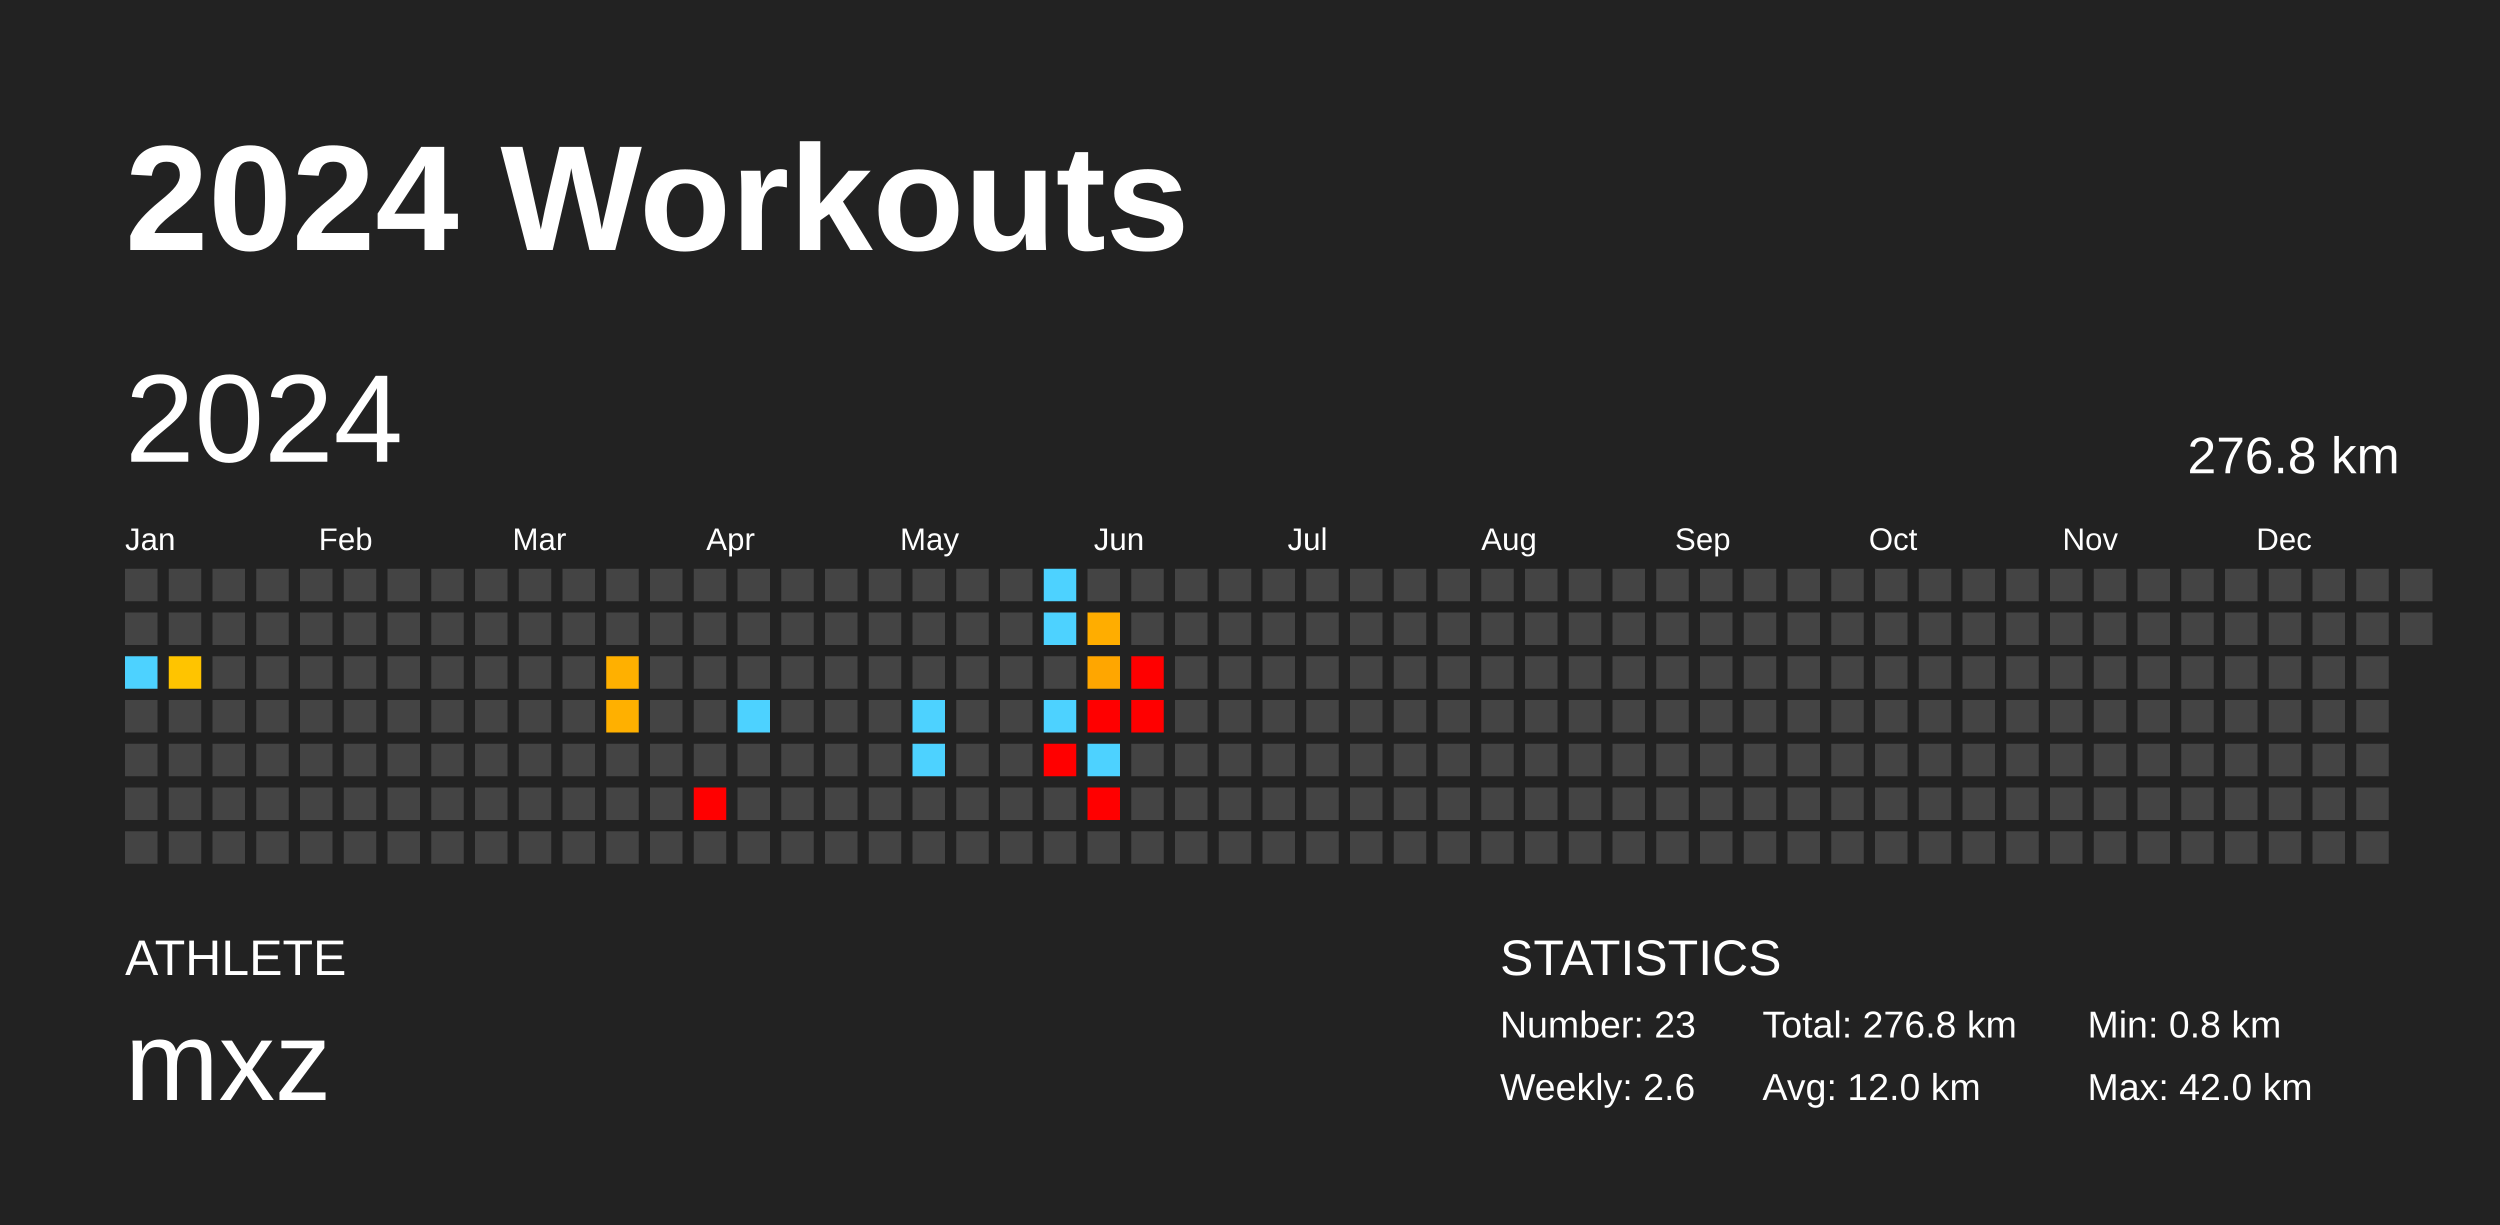
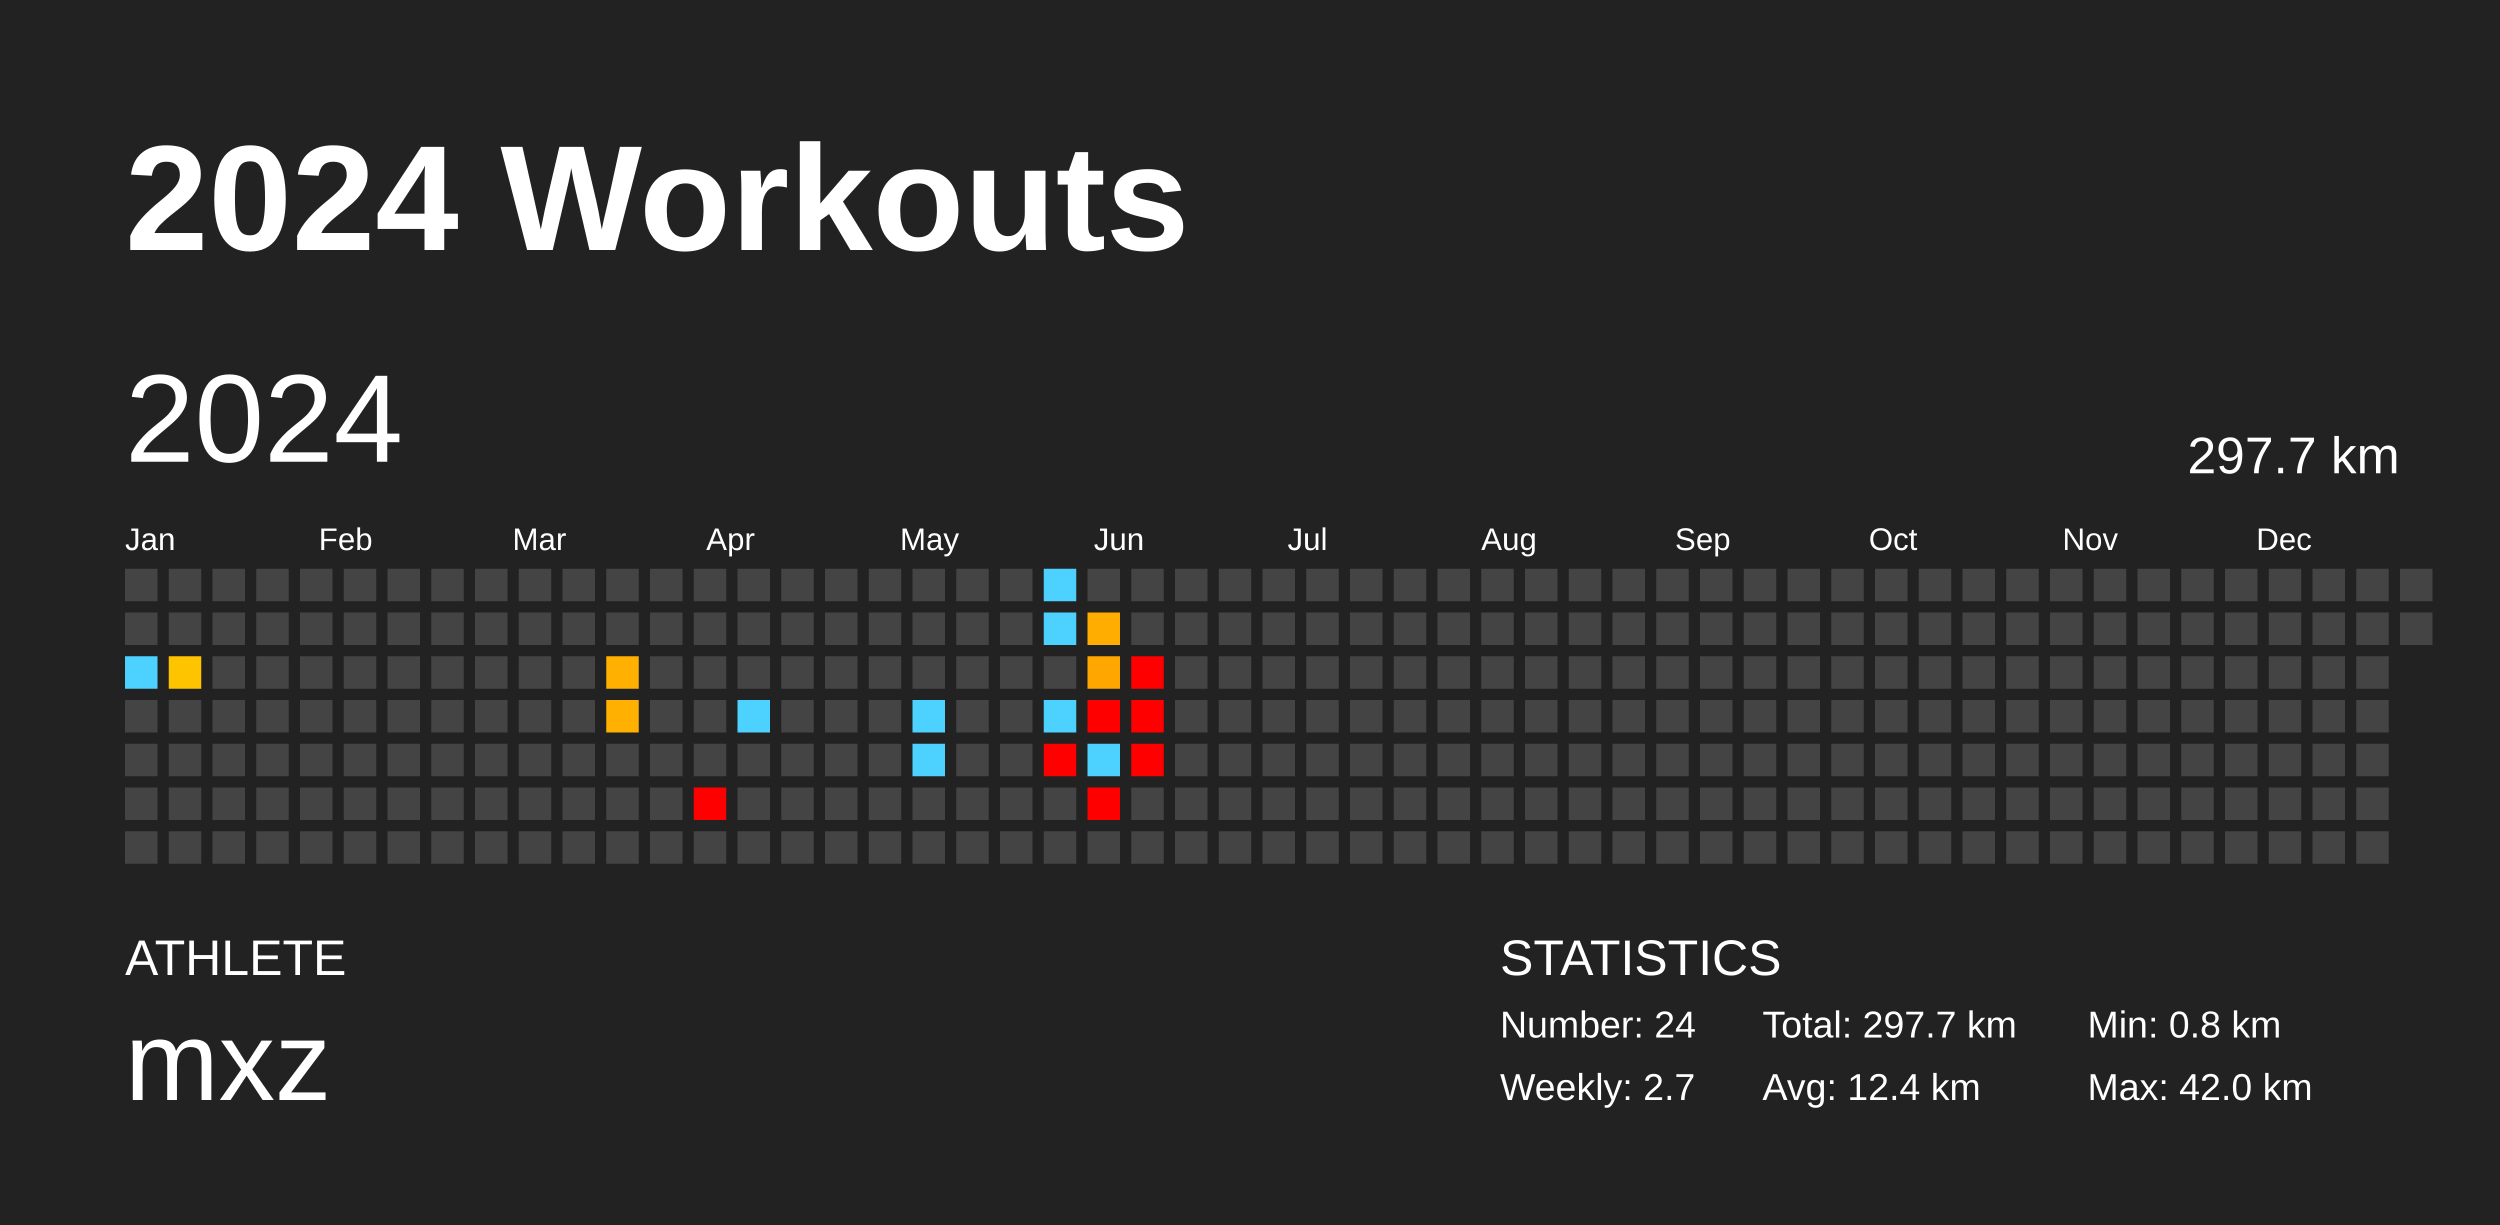
<svg xmlns="http://www.w3.org/2000/svg" baseProfile="full" height="98mm" version="1.1" viewBox="0,0,200,98" width="200mm">
  <defs />
  <rect fill="#222222" height="98" width="200" x="0" y="0" />
  <text fill="#FFFFFF" style="font-size:12px; font-family:Arial; font-weight:bold;" x="10" y="20">2024 Workouts</text>
  <text fill="#FFFFFF" style="font-size:4px; font-family:Arial" x="10" y="78">ATHLETE</text>
  <text fill="#FFFFFF" style="font-size:9px; font-family:Arial" x="10" y="88">mxz</text>
  <text fill="#FFFFFF" style="font-size:4px; font-family:Arial" x="120" y="78">STATISTICS</text>
-   <text fill="#FFFFFF" style="font-size:3px; font-family:Arial" x="120" y="83">Number: 23</text>
-   <text fill="#FFFFFF" style="font-size:3px; font-family:Arial" x="120" y="88">Weekly: 2.6</text>
-   <text fill="#FFFFFF" style="font-size:3px; font-family:Arial" x="141" y="83">Total: 276.8 km</text>
-   <text fill="#FFFFFF" style="font-size:3px; font-family:Arial" x="141" y="88">Avg: 12.0 km</text>
+   <text fill="#FFFFFF" style="font-size:3px; font-family:Arial" x="120" y="83">Number: 24</text>
+   <text fill="#FFFFFF" style="font-size:3px; font-family:Arial" x="120" y="88">Weekly: 2.7</text>
+   <text fill="#FFFFFF" style="font-size:3px; font-family:Arial" x="141" y="83">Total: 297.7 km</text>
+   <text fill="#FFFFFF" style="font-size:3px; font-family:Arial" x="141" y="88">Avg: 12.4 km</text>
  <text fill="#FFFFFF" style="font-size:3px; font-family:Arial" x="167" y="83">Min: 0.8 km</text>
  <text fill="#FFFFFF" style="font-size:3px; font-family:Arial" x="167" y="88">Max: 42.0 km</text>
  <text dominant-baseline="hanging" fill="#FFFFFF" style="font-size:10.0px; font-family:Arial;" x="10" y="30">2024</text>
-   <text dominant-baseline="hanging" fill="#FFFFFF" style="font-size:4.125px; font-family:Arial;" x="175" y="35">276.8 km</text>
+   <text dominant-baseline="hanging" fill="#FFFFFF" style="font-size:4.125px; font-family:Arial;" x="175" y="35">297.7 km</text>
  <text fill="#FFFFFF" style="font-size:2.5px; font-family:Arial" x="10.0" y="44">Jan</text>
  <text fill="#FFFFFF" style="font-size:2.5px; font-family:Arial" x="25.5" y="44">Feb</text>
  <text fill="#FFFFFF" style="font-size:2.5px; font-family:Arial" x="41.0" y="44">Mar</text>
  <text fill="#FFFFFF" style="font-size:2.5px; font-family:Arial" x="56.5" y="44">Apr</text>
  <text fill="#FFFFFF" style="font-size:2.5px; font-family:Arial" x="72.0" y="44">May</text>
  <text fill="#FFFFFF" style="font-size:2.5px; font-family:Arial" x="87.5" y="44">Jun</text>
  <text fill="#FFFFFF" style="font-size:2.5px; font-family:Arial" x="103.0" y="44">Jul</text>
  <text fill="#FFFFFF" style="font-size:2.5px; font-family:Arial" x="118.5" y="44">Aug</text>
  <text fill="#FFFFFF" style="font-size:2.5px; font-family:Arial" x="134.0" y="44">Sep</text>
  <text fill="#FFFFFF" style="font-size:2.5px; font-family:Arial" x="149.5" y="44">Oct</text>
  <text fill="#FFFFFF" style="font-size:2.5px; font-family:Arial" x="165.0" y="44">Nov</text>
  <text fill="#FFFFFF" style="font-size:2.5px; font-family:Arial" x="180.5" y="44">Dec</text>
  <rect fill="#444444" height="2.6" width="2.6" x="10.0" y="45.5" />
  <rect fill="#444444" height="2.6" width="2.6" x="10.0" y="49.0" />
  <rect fill="#4dd2ff" height="2.6" width="2.6" x="10.0" y="52.5" />
  <rect fill="#444444" height="2.6" width="2.6" x="10.0" y="56.0" />
  <rect fill="#444444" height="2.6" width="2.6" x="10.0" y="59.5" />
  <rect fill="#444444" height="2.6" width="2.6" x="10.0" y="63.0" />
  <rect fill="#444444" height="2.6" width="2.6" x="10.0" y="66.5" />
  <rect fill="#444444" height="2.6" width="2.6" x="13.5" y="45.5" />
  <rect fill="#444444" height="2.6" width="2.6" x="13.5" y="49.0" />
  <rect fill="#ffc400" height="2.6" width="2.6" x="13.5" y="52.5" />
  <rect fill="#444444" height="2.6" width="2.6" x="13.5" y="56.0" />
  <rect fill="#444444" height="2.6" width="2.6" x="13.5" y="59.5" />
  <rect fill="#444444" height="2.6" width="2.6" x="13.5" y="63.0" />
  <rect fill="#444444" height="2.6" width="2.6" x="13.5" y="66.5" />
  <rect fill="#444444" height="2.6" width="2.6" x="17.0" y="45.5" />
  <rect fill="#444444" height="2.6" width="2.6" x="17.0" y="49.0" />
  <rect fill="#444444" height="2.6" width="2.6" x="17.0" y="52.5" />
  <rect fill="#444444" height="2.6" width="2.6" x="17.0" y="56.0" />
  <rect fill="#444444" height="2.6" width="2.6" x="17.0" y="59.5" />
  <rect fill="#444444" height="2.6" width="2.6" x="17.0" y="63.0" />
  <rect fill="#444444" height="2.6" width="2.6" x="17.0" y="66.5" />
  <rect fill="#444444" height="2.6" width="2.6" x="20.5" y="45.5" />
  <rect fill="#444444" height="2.6" width="2.6" x="20.5" y="49.0" />
  <rect fill="#444444" height="2.6" width="2.6" x="20.5" y="52.5" />
  <rect fill="#444444" height="2.6" width="2.6" x="20.5" y="56.0" />
  <rect fill="#444444" height="2.6" width="2.6" x="20.5" y="59.5" />
  <rect fill="#444444" height="2.6" width="2.6" x="20.5" y="63.0" />
  <rect fill="#444444" height="2.6" width="2.6" x="20.5" y="66.5" />
  <rect fill="#444444" height="2.6" width="2.6" x="24.0" y="45.5" />
  <rect fill="#444444" height="2.6" width="2.6" x="24.0" y="49.0" />
  <rect fill="#444444" height="2.6" width="2.6" x="24.0" y="52.5" />
  <rect fill="#444444" height="2.6" width="2.6" x="24.0" y="56.0" />
  <rect fill="#444444" height="2.6" width="2.6" x="24.0" y="59.5" />
  <rect fill="#444444" height="2.6" width="2.6" x="24.0" y="63.0" />
  <rect fill="#444444" height="2.6" width="2.6" x="24.0" y="66.5" />
  <rect fill="#444444" height="2.6" width="2.6" x="27.5" y="45.5" />
  <rect fill="#444444" height="2.6" width="2.6" x="27.5" y="49.0" />
  <rect fill="#444444" height="2.6" width="2.6" x="27.5" y="52.5" />
  <rect fill="#444444" height="2.6" width="2.6" x="27.5" y="56.0" />
  <rect fill="#444444" height="2.6" width="2.6" x="27.5" y="59.5" />
  <rect fill="#444444" height="2.6" width="2.6" x="27.5" y="63.0" />
  <rect fill="#444444" height="2.6" width="2.6" x="27.5" y="66.5" />
  <rect fill="#444444" height="2.6" width="2.6" x="31.0" y="45.5" />
  <rect fill="#444444" height="2.6" width="2.6" x="31.0" y="49.0" />
  <rect fill="#444444" height="2.6" width="2.6" x="31.0" y="52.5" />
  <rect fill="#444444" height="2.6" width="2.6" x="31.0" y="56.0" />
  <rect fill="#444444" height="2.6" width="2.6" x="31.0" y="59.5" />
  <rect fill="#444444" height="2.6" width="2.6" x="31.0" y="63.0" />
  <rect fill="#444444" height="2.6" width="2.6" x="31.0" y="66.5" />
  <rect fill="#444444" height="2.6" width="2.6" x="34.5" y="45.5" />
  <rect fill="#444444" height="2.6" width="2.6" x="34.5" y="49.0" />
  <rect fill="#444444" height="2.6" width="2.6" x="34.5" y="52.5" />
  <rect fill="#444444" height="2.6" width="2.6" x="34.5" y="56.0" />
  <rect fill="#444444" height="2.6" width="2.6" x="34.5" y="59.5" />
  <rect fill="#444444" height="2.6" width="2.6" x="34.5" y="63.0" />
  <rect fill="#444444" height="2.6" width="2.6" x="34.5" y="66.5" />
  <rect fill="#444444" height="2.6" width="2.6" x="38.0" y="45.5" />
  <rect fill="#444444" height="2.6" width="2.6" x="38.0" y="49.0" />
  <rect fill="#444444" height="2.6" width="2.6" x="38.0" y="52.5" />
  <rect fill="#444444" height="2.6" width="2.6" x="38.0" y="56.0" />
  <rect fill="#444444" height="2.6" width="2.6" x="38.0" y="59.5" />
  <rect fill="#444444" height="2.6" width="2.6" x="38.0" y="63.0" />
  <rect fill="#444444" height="2.6" width="2.6" x="38.0" y="66.5" />
  <rect fill="#444444" height="2.6" width="2.6" x="41.5" y="45.5" />
  <rect fill="#444444" height="2.6" width="2.6" x="41.5" y="49.0" />
  <rect fill="#444444" height="2.6" width="2.6" x="41.5" y="52.5" />
  <rect fill="#444444" height="2.6" width="2.6" x="41.5" y="56.0" />
  <rect fill="#444444" height="2.6" width="2.6" x="41.5" y="59.5" />
  <rect fill="#444444" height="2.6" width="2.6" x="41.5" y="63.0" />
  <rect fill="#444444" height="2.6" width="2.6" x="41.5" y="66.5" />
  <rect fill="#444444" height="2.6" width="2.6" x="45.0" y="45.5" />
  <rect fill="#444444" height="2.6" width="2.6" x="45.0" y="49.0" />
  <rect fill="#444444" height="2.6" width="2.6" x="45.0" y="52.5" />
  <rect fill="#444444" height="2.6" width="2.6" x="45.0" y="56.0" />
  <rect fill="#444444" height="2.6" width="2.6" x="45.0" y="59.5" />
  <rect fill="#444444" height="2.6" width="2.6" x="45.0" y="63.0" />
  <rect fill="#444444" height="2.6" width="2.6" x="45.0" y="66.5" />
  <rect fill="#444444" height="2.6" width="2.6" x="48.5" y="45.5" />
  <rect fill="#444444" height="2.6" width="2.6" x="48.5" y="49.0" />
  <rect fill="#ffb000" height="2.6" width="2.6" x="48.5" y="52.5" />
  <rect fill="#ffb000" height="2.6" width="2.6" x="48.5" y="56.0" />
  <rect fill="#444444" height="2.6" width="2.6" x="48.5" y="59.5" />
  <rect fill="#444444" height="2.6" width="2.6" x="48.5" y="63.0" />
  <rect fill="#444444" height="2.6" width="2.6" x="48.5" y="66.5" />
  <rect fill="#444444" height="2.6" width="2.6" x="52.0" y="45.5" />
  <rect fill="#444444" height="2.6" width="2.6" x="52.0" y="49.0" />
  <rect fill="#444444" height="2.6" width="2.6" x="52.0" y="52.5" />
  <rect fill="#444444" height="2.6" width="2.6" x="52.0" y="56.0" />
  <rect fill="#444444" height="2.6" width="2.6" x="52.0" y="59.5" />
  <rect fill="#444444" height="2.6" width="2.6" x="52.0" y="63.0" />
  <rect fill="#444444" height="2.6" width="2.6" x="52.0" y="66.5" />
  <rect fill="#444444" height="2.6" width="2.6" x="55.5" y="45.5" />
  <rect fill="#444444" height="2.6" width="2.6" x="55.5" y="49.0" />
  <rect fill="#444444" height="2.6" width="2.6" x="55.5" y="52.5" />
  <rect fill="#444444" height="2.6" width="2.6" x="55.5" y="56.0" />
  <rect fill="#444444" height="2.6" width="2.6" x="55.5" y="59.5" />
  <rect fill="red" height="2.6" width="2.6" x="55.5" y="63.0" />
  <rect fill="#444444" height="2.6" width="2.6" x="55.5" y="66.5" />
  <rect fill="#444444" height="2.6" width="2.6" x="59.0" y="45.5" />
  <rect fill="#444444" height="2.6" width="2.6" x="59.0" y="49.0" />
  <rect fill="#444444" height="2.6" width="2.6" x="59.0" y="52.5" />
  <rect fill="#4dd2ff" height="2.6" width="2.6" x="59.0" y="56.0" />
  <rect fill="#444444" height="2.6" width="2.6" x="59.0" y="59.5" />
  <rect fill="#444444" height="2.6" width="2.6" x="59.0" y="63.0" />
  <rect fill="#444444" height="2.6" width="2.6" x="59.0" y="66.5" />
  <rect fill="#444444" height="2.6" width="2.6" x="62.5" y="45.5" />
  <rect fill="#444444" height="2.6" width="2.6" x="62.5" y="49.0" />
  <rect fill="#444444" height="2.6" width="2.6" x="62.5" y="52.5" />
  <rect fill="#444444" height="2.6" width="2.6" x="62.5" y="56.0" />
  <rect fill="#444444" height="2.6" width="2.6" x="62.5" y="59.5" />
  <rect fill="#444444" height="2.6" width="2.6" x="62.5" y="63.0" />
  <rect fill="#444444" height="2.6" width="2.6" x="62.5" y="66.5" />
  <rect fill="#444444" height="2.6" width="2.6" x="66.0" y="45.5" />
  <rect fill="#444444" height="2.6" width="2.6" x="66.0" y="49.0" />
  <rect fill="#444444" height="2.6" width="2.6" x="66.0" y="52.5" />
  <rect fill="#444444" height="2.6" width="2.6" x="66.0" y="56.0" />
  <rect fill="#444444" height="2.6" width="2.6" x="66.0" y="59.5" />
  <rect fill="#444444" height="2.6" width="2.6" x="66.0" y="63.0" />
  <rect fill="#444444" height="2.6" width="2.6" x="66.0" y="66.5" />
  <rect fill="#444444" height="2.6" width="2.6" x="69.5" y="45.5" />
  <rect fill="#444444" height="2.6" width="2.6" x="69.5" y="49.0" />
  <rect fill="#444444" height="2.6" width="2.6" x="69.5" y="52.5" />
  <rect fill="#444444" height="2.6" width="2.6" x="69.5" y="56.0" />
  <rect fill="#444444" height="2.6" width="2.6" x="69.5" y="59.5" />
  <rect fill="#444444" height="2.6" width="2.6" x="69.5" y="63.0" />
  <rect fill="#444444" height="2.6" width="2.6" x="69.5" y="66.5" />
  <rect fill="#444444" height="2.6" width="2.6" x="73.0" y="45.5" />
  <rect fill="#444444" height="2.6" width="2.6" x="73.0" y="49.0" />
  <rect fill="#444444" height="2.6" width="2.6" x="73.0" y="52.5" />
  <rect fill="#4dd2ff" height="2.6" width="2.6" x="73.0" y="56.0" />
  <rect fill="#4dd2ff" height="2.6" width="2.6" x="73.0" y="59.5" />
  <rect fill="#444444" height="2.6" width="2.6" x="73.0" y="63.0" />
  <rect fill="#444444" height="2.6" width="2.6" x="73.0" y="66.5" />
  <rect fill="#444444" height="2.6" width="2.6" x="76.5" y="45.5" />
  <rect fill="#444444" height="2.6" width="2.6" x="76.5" y="49.0" />
  <rect fill="#444444" height="2.6" width="2.6" x="76.5" y="52.5" />
  <rect fill="#444444" height="2.6" width="2.6" x="76.5" y="56.0" />
  <rect fill="#444444" height="2.6" width="2.6" x="76.5" y="59.5" />
  <rect fill="#444444" height="2.6" width="2.6" x="76.5" y="63.0" />
  <rect fill="#444444" height="2.6" width="2.6" x="76.5" y="66.5" />
  <rect fill="#444444" height="2.6" width="2.6" x="80.0" y="45.5" />
  <rect fill="#444444" height="2.6" width="2.6" x="80.0" y="49.0" />
  <rect fill="#444444" height="2.6" width="2.6" x="80.0" y="52.5" />
  <rect fill="#444444" height="2.6" width="2.6" x="80.0" y="56.0" />
  <rect fill="#444444" height="2.6" width="2.6" x="80.0" y="59.5" />
  <rect fill="#444444" height="2.6" width="2.6" x="80.0" y="63.0" />
  <rect fill="#444444" height="2.6" width="2.6" x="80.0" y="66.5" />
  <rect fill="#4dd2ff" height="2.6" width="2.6" x="83.5" y="45.5" />
  <rect fill="#4dd2ff" height="2.6" width="2.6" x="83.5" y="49.0" />
  <rect fill="#444444" height="2.6" width="2.6" x="83.5" y="52.5" />
  <rect fill="#4dd2ff" height="2.6" width="2.6" x="83.5" y="56.0" />
  <rect fill="red" height="2.6" width="2.6" x="83.5" y="59.5" />
  <rect fill="#444444" height="2.6" width="2.6" x="83.5" y="63.0" />
  <rect fill="#444444" height="2.6" width="2.6" x="83.5" y="66.5" />
  <rect fill="#444444" height="2.6" width="2.6" x="87.0" y="45.5" />
  <rect fill="#ffad00" height="2.6" width="2.6" x="87.0" y="49.0" />
  <rect fill="#ffa600" height="2.6" width="2.6" x="87.0" y="52.5" />
  <rect fill="red" height="2.6" width="2.6" x="87.0" y="56.0" />
  <rect fill="#4dd2ff" height="2.6" width="2.6" x="87.0" y="59.5" />
  <rect fill="red" height="2.6" width="2.6" x="87.0" y="63.0" />
  <rect fill="#444444" height="2.6" width="2.6" x="87.0" y="66.5" />
  <rect fill="#444444" height="2.6" width="2.6" x="90.5" y="45.5" />
  <rect fill="#444444" height="2.6" width="2.6" x="90.5" y="49.0" />
  <rect fill="red" height="2.6" width="2.6" x="90.5" y="52.5" />
  <rect fill="red" height="2.6" width="2.6" x="90.5" y="56.0" />
-   <rect fill="#444444" height="2.6" width="2.6" x="90.5" y="59.5" />
+   <rect fill="red" height="2.6" width="2.6" x="90.5" y="59.5" />
  <rect fill="#444444" height="2.6" width="2.6" x="90.5" y="63.0" />
  <rect fill="#444444" height="2.6" width="2.6" x="90.5" y="66.5" />
  <rect fill="#444444" height="2.6" width="2.6" x="94.0" y="45.5" />
  <rect fill="#444444" height="2.6" width="2.6" x="94.0" y="49.0" />
  <rect fill="#444444" height="2.6" width="2.6" x="94.0" y="52.5" />
  <rect fill="#444444" height="2.6" width="2.6" x="94.0" y="56.0" />
  <rect fill="#444444" height="2.6" width="2.6" x="94.0" y="59.5" />
  <rect fill="#444444" height="2.6" width="2.6" x="94.0" y="63.0" />
  <rect fill="#444444" height="2.6" width="2.6" x="94.0" y="66.5" />
  <rect fill="#444444" height="2.6" width="2.6" x="97.5" y="45.5" />
  <rect fill="#444444" height="2.6" width="2.6" x="97.5" y="49.0" />
  <rect fill="#444444" height="2.6" width="2.6" x="97.5" y="52.5" />
  <rect fill="#444444" height="2.6" width="2.6" x="97.5" y="56.0" />
  <rect fill="#444444" height="2.6" width="2.6" x="97.5" y="59.5" />
  <rect fill="#444444" height="2.6" width="2.6" x="97.5" y="63.0" />
  <rect fill="#444444" height="2.6" width="2.6" x="97.5" y="66.5" />
  <rect fill="#444444" height="2.6" width="2.6" x="101.0" y="45.5" />
  <rect fill="#444444" height="2.6" width="2.6" x="101.0" y="49.0" />
  <rect fill="#444444" height="2.6" width="2.6" x="101.0" y="52.5" />
  <rect fill="#444444" height="2.6" width="2.6" x="101.0" y="56.0" />
  <rect fill="#444444" height="2.6" width="2.6" x="101.0" y="59.5" />
  <rect fill="#444444" height="2.6" width="2.6" x="101.0" y="63.0" />
  <rect fill="#444444" height="2.6" width="2.6" x="101.0" y="66.5" />
  <rect fill="#444444" height="2.6" width="2.6" x="104.5" y="45.5" />
  <rect fill="#444444" height="2.6" width="2.6" x="104.5" y="49.0" />
  <rect fill="#444444" height="2.6" width="2.6" x="104.5" y="52.5" />
  <rect fill="#444444" height="2.6" width="2.6" x="104.5" y="56.0" />
  <rect fill="#444444" height="2.6" width="2.6" x="104.5" y="59.5" />
  <rect fill="#444444" height="2.6" width="2.6" x="104.5" y="63.0" />
  <rect fill="#444444" height="2.6" width="2.6" x="104.5" y="66.5" />
  <rect fill="#444444" height="2.6" width="2.6" x="108.0" y="45.5" />
  <rect fill="#444444" height="2.6" width="2.6" x="108.0" y="49.0" />
  <rect fill="#444444" height="2.6" width="2.6" x="108.0" y="52.5" />
  <rect fill="#444444" height="2.6" width="2.6" x="108.0" y="56.0" />
  <rect fill="#444444" height="2.6" width="2.6" x="108.0" y="59.5" />
  <rect fill="#444444" height="2.6" width="2.6" x="108.0" y="63.0" />
  <rect fill="#444444" height="2.6" width="2.6" x="108.0" y="66.5" />
  <rect fill="#444444" height="2.6" width="2.6" x="111.5" y="45.5" />
  <rect fill="#444444" height="2.6" width="2.6" x="111.5" y="49.0" />
  <rect fill="#444444" height="2.6" width="2.6" x="111.5" y="52.5" />
  <rect fill="#444444" height="2.6" width="2.6" x="111.5" y="56.0" />
  <rect fill="#444444" height="2.6" width="2.6" x="111.5" y="59.5" />
  <rect fill="#444444" height="2.6" width="2.6" x="111.5" y="63.0" />
  <rect fill="#444444" height="2.6" width="2.6" x="111.5" y="66.5" />
  <rect fill="#444444" height="2.6" width="2.6" x="115.0" y="45.5" />
  <rect fill="#444444" height="2.6" width="2.6" x="115.0" y="49.0" />
  <rect fill="#444444" height="2.6" width="2.6" x="115.0" y="52.5" />
  <rect fill="#444444" height="2.6" width="2.6" x="115.0" y="56.0" />
  <rect fill="#444444" height="2.6" width="2.6" x="115.0" y="59.5" />
  <rect fill="#444444" height="2.6" width="2.6" x="115.0" y="63.0" />
  <rect fill="#444444" height="2.6" width="2.6" x="115.0" y="66.5" />
  <rect fill="#444444" height="2.6" width="2.6" x="118.5" y="45.5" />
  <rect fill="#444444" height="2.6" width="2.6" x="118.5" y="49.0" />
  <rect fill="#444444" height="2.6" width="2.6" x="118.5" y="52.5" />
  <rect fill="#444444" height="2.6" width="2.6" x="118.5" y="56.0" />
  <rect fill="#444444" height="2.6" width="2.6" x="118.5" y="59.5" />
  <rect fill="#444444" height="2.6" width="2.6" x="118.5" y="63.0" />
  <rect fill="#444444" height="2.6" width="2.6" x="118.5" y="66.5" />
  <rect fill="#444444" height="2.6" width="2.6" x="122.0" y="45.5" />
  <rect fill="#444444" height="2.6" width="2.6" x="122.0" y="49.0" />
  <rect fill="#444444" height="2.6" width="2.6" x="122.0" y="52.5" />
  <rect fill="#444444" height="2.6" width="2.6" x="122.0" y="56.0" />
  <rect fill="#444444" height="2.6" width="2.6" x="122.0" y="59.5" />
  <rect fill="#444444" height="2.6" width="2.6" x="122.0" y="63.0" />
  <rect fill="#444444" height="2.6" width="2.6" x="122.0" y="66.5" />
  <rect fill="#444444" height="2.6" width="2.6" x="125.5" y="45.5" />
  <rect fill="#444444" height="2.6" width="2.6" x="125.5" y="49.0" />
  <rect fill="#444444" height="2.6" width="2.6" x="125.5" y="52.5" />
  <rect fill="#444444" height="2.6" width="2.6" x="125.5" y="56.0" />
  <rect fill="#444444" height="2.6" width="2.6" x="125.5" y="59.5" />
  <rect fill="#444444" height="2.6" width="2.6" x="125.5" y="63.0" />
  <rect fill="#444444" height="2.6" width="2.6" x="125.5" y="66.5" />
  <rect fill="#444444" height="2.6" width="2.6" x="129.0" y="45.5" />
  <rect fill="#444444" height="2.6" width="2.6" x="129.0" y="49.0" />
  <rect fill="#444444" height="2.6" width="2.6" x="129.0" y="52.5" />
  <rect fill="#444444" height="2.6" width="2.6" x="129.0" y="56.0" />
  <rect fill="#444444" height="2.6" width="2.6" x="129.0" y="59.5" />
  <rect fill="#444444" height="2.6" width="2.6" x="129.0" y="63.0" />
  <rect fill="#444444" height="2.6" width="2.6" x="129.0" y="66.5" />
  <rect fill="#444444" height="2.6" width="2.6" x="132.5" y="45.5" />
  <rect fill="#444444" height="2.6" width="2.6" x="132.5" y="49.0" />
  <rect fill="#444444" height="2.6" width="2.6" x="132.5" y="52.5" />
  <rect fill="#444444" height="2.6" width="2.6" x="132.5" y="56.0" />
  <rect fill="#444444" height="2.6" width="2.6" x="132.5" y="59.5" />
  <rect fill="#444444" height="2.6" width="2.6" x="132.5" y="63.0" />
  <rect fill="#444444" height="2.6" width="2.6" x="132.5" y="66.5" />
  <rect fill="#444444" height="2.6" width="2.6" x="136.0" y="45.5" />
  <rect fill="#444444" height="2.6" width="2.6" x="136.0" y="49.0" />
  <rect fill="#444444" height="2.6" width="2.6" x="136.0" y="52.5" />
  <rect fill="#444444" height="2.6" width="2.6" x="136.0" y="56.0" />
  <rect fill="#444444" height="2.6" width="2.6" x="136.0" y="59.5" />
  <rect fill="#444444" height="2.6" width="2.6" x="136.0" y="63.0" />
  <rect fill="#444444" height="2.6" width="2.6" x="136.0" y="66.5" />
  <rect fill="#444444" height="2.6" width="2.6" x="139.5" y="45.5" />
  <rect fill="#444444" height="2.6" width="2.6" x="139.5" y="49.0" />
  <rect fill="#444444" height="2.6" width="2.6" x="139.5" y="52.5" />
  <rect fill="#444444" height="2.6" width="2.6" x="139.5" y="56.0" />
  <rect fill="#444444" height="2.6" width="2.6" x="139.5" y="59.5" />
  <rect fill="#444444" height="2.6" width="2.6" x="139.5" y="63.0" />
  <rect fill="#444444" height="2.6" width="2.6" x="139.5" y="66.5" />
  <rect fill="#444444" height="2.6" width="2.6" x="143.0" y="45.5" />
  <rect fill="#444444" height="2.6" width="2.6" x="143.0" y="49.0" />
  <rect fill="#444444" height="2.6" width="2.6" x="143.0" y="52.5" />
  <rect fill="#444444" height="2.6" width="2.6" x="143.0" y="56.0" />
  <rect fill="#444444" height="2.6" width="2.6" x="143.0" y="59.5" />
  <rect fill="#444444" height="2.6" width="2.6" x="143.0" y="63.0" />
  <rect fill="#444444" height="2.6" width="2.6" x="143.0" y="66.5" />
  <rect fill="#444444" height="2.6" width="2.6" x="146.5" y="45.5" />
  <rect fill="#444444" height="2.6" width="2.6" x="146.5" y="49.0" />
  <rect fill="#444444" height="2.6" width="2.6" x="146.5" y="52.5" />
  <rect fill="#444444" height="2.6" width="2.6" x="146.5" y="56.0" />
  <rect fill="#444444" height="2.6" width="2.6" x="146.5" y="59.5" />
  <rect fill="#444444" height="2.6" width="2.6" x="146.5" y="63.0" />
  <rect fill="#444444" height="2.6" width="2.6" x="146.5" y="66.5" />
  <rect fill="#444444" height="2.6" width="2.6" x="150.0" y="45.5" />
  <rect fill="#444444" height="2.6" width="2.6" x="150.0" y="49.0" />
  <rect fill="#444444" height="2.6" width="2.6" x="150.0" y="52.5" />
  <rect fill="#444444" height="2.6" width="2.6" x="150.0" y="56.0" />
  <rect fill="#444444" height="2.6" width="2.6" x="150.0" y="59.5" />
  <rect fill="#444444" height="2.6" width="2.6" x="150.0" y="63.0" />
  <rect fill="#444444" height="2.6" width="2.6" x="150.0" y="66.5" />
  <rect fill="#444444" height="2.6" width="2.6" x="153.5" y="45.5" />
  <rect fill="#444444" height="2.6" width="2.6" x="153.5" y="49.0" />
  <rect fill="#444444" height="2.6" width="2.6" x="153.5" y="52.5" />
  <rect fill="#444444" height="2.6" width="2.6" x="153.5" y="56.0" />
  <rect fill="#444444" height="2.6" width="2.6" x="153.5" y="59.5" />
  <rect fill="#444444" height="2.6" width="2.6" x="153.5" y="63.0" />
  <rect fill="#444444" height="2.6" width="2.6" x="153.5" y="66.5" />
  <rect fill="#444444" height="2.6" width="2.6" x="157.0" y="45.5" />
  <rect fill="#444444" height="2.6" width="2.6" x="157.0" y="49.0" />
  <rect fill="#444444" height="2.6" width="2.6" x="157.0" y="52.5" />
  <rect fill="#444444" height="2.6" width="2.6" x="157.0" y="56.0" />
  <rect fill="#444444" height="2.6" width="2.6" x="157.0" y="59.5" />
  <rect fill="#444444" height="2.6" width="2.6" x="157.0" y="63.0" />
  <rect fill="#444444" height="2.6" width="2.6" x="157.0" y="66.5" />
  <rect fill="#444444" height="2.6" width="2.6" x="160.5" y="45.5" />
  <rect fill="#444444" height="2.6" width="2.6" x="160.5" y="49.0" />
  <rect fill="#444444" height="2.6" width="2.6" x="160.5" y="52.5" />
  <rect fill="#444444" height="2.6" width="2.6" x="160.5" y="56.0" />
  <rect fill="#444444" height="2.6" width="2.6" x="160.5" y="59.5" />
  <rect fill="#444444" height="2.6" width="2.6" x="160.5" y="63.0" />
  <rect fill="#444444" height="2.6" width="2.6" x="160.5" y="66.5" />
  <rect fill="#444444" height="2.6" width="2.6" x="164.0" y="45.5" />
  <rect fill="#444444" height="2.6" width="2.6" x="164.0" y="49.0" />
  <rect fill="#444444" height="2.6" width="2.6" x="164.0" y="52.5" />
  <rect fill="#444444" height="2.6" width="2.6" x="164.0" y="56.0" />
  <rect fill="#444444" height="2.6" width="2.6" x="164.0" y="59.5" />
  <rect fill="#444444" height="2.6" width="2.6" x="164.0" y="63.0" />
  <rect fill="#444444" height="2.6" width="2.6" x="164.0" y="66.5" />
  <rect fill="#444444" height="2.6" width="2.6" x="167.5" y="45.5" />
  <rect fill="#444444" height="2.6" width="2.6" x="167.5" y="49.0" />
  <rect fill="#444444" height="2.6" width="2.6" x="167.5" y="52.5" />
  <rect fill="#444444" height="2.6" width="2.6" x="167.5" y="56.0" />
  <rect fill="#444444" height="2.6" width="2.6" x="167.5" y="59.5" />
  <rect fill="#444444" height="2.6" width="2.6" x="167.5" y="63.0" />
  <rect fill="#444444" height="2.6" width="2.6" x="167.5" y="66.5" />
  <rect fill="#444444" height="2.6" width="2.6" x="171.0" y="45.5" />
  <rect fill="#444444" height="2.6" width="2.6" x="171.0" y="49.0" />
  <rect fill="#444444" height="2.6" width="2.6" x="171.0" y="52.5" />
  <rect fill="#444444" height="2.6" width="2.6" x="171.0" y="56.0" />
  <rect fill="#444444" height="2.6" width="2.6" x="171.0" y="59.5" />
  <rect fill="#444444" height="2.6" width="2.6" x="171.0" y="63.0" />
  <rect fill="#444444" height="2.6" width="2.6" x="171.0" y="66.5" />
  <rect fill="#444444" height="2.6" width="2.6" x="174.5" y="45.5" />
  <rect fill="#444444" height="2.6" width="2.6" x="174.5" y="49.0" />
  <rect fill="#444444" height="2.6" width="2.6" x="174.5" y="52.5" />
  <rect fill="#444444" height="2.6" width="2.6" x="174.5" y="56.0" />
  <rect fill="#444444" height="2.6" width="2.6" x="174.5" y="59.5" />
  <rect fill="#444444" height="2.6" width="2.6" x="174.5" y="63.0" />
  <rect fill="#444444" height="2.6" width="2.6" x="174.5" y="66.5" />
  <rect fill="#444444" height="2.6" width="2.6" x="178.0" y="45.5" />
  <rect fill="#444444" height="2.6" width="2.6" x="178.0" y="49.0" />
  <rect fill="#444444" height="2.6" width="2.6" x="178.0" y="52.5" />
  <rect fill="#444444" height="2.6" width="2.6" x="178.0" y="56.0" />
  <rect fill="#444444" height="2.6" width="2.6" x="178.0" y="59.5" />
  <rect fill="#444444" height="2.6" width="2.6" x="178.0" y="63.0" />
  <rect fill="#444444" height="2.6" width="2.6" x="178.0" y="66.5" />
  <rect fill="#444444" height="2.6" width="2.6" x="181.5" y="45.5" />
  <rect fill="#444444" height="2.6" width="2.6" x="181.5" y="49.0" />
  <rect fill="#444444" height="2.6" width="2.6" x="181.5" y="52.5" />
  <rect fill="#444444" height="2.6" width="2.6" x="181.5" y="56.0" />
  <rect fill="#444444" height="2.6" width="2.6" x="181.5" y="59.5" />
  <rect fill="#444444" height="2.6" width="2.6" x="181.5" y="63.0" />
  <rect fill="#444444" height="2.6" width="2.6" x="181.5" y="66.5" />
  <rect fill="#444444" height="2.6" width="2.6" x="185.0" y="45.5" />
  <rect fill="#444444" height="2.6" width="2.6" x="185.0" y="49.0" />
  <rect fill="#444444" height="2.6" width="2.6" x="185.0" y="52.5" />
  <rect fill="#444444" height="2.6" width="2.6" x="185.0" y="56.0" />
  <rect fill="#444444" height="2.6" width="2.6" x="185.0" y="59.5" />
  <rect fill="#444444" height="2.6" width="2.6" x="185.0" y="63.0" />
  <rect fill="#444444" height="2.6" width="2.6" x="185.0" y="66.5" />
  <rect fill="#444444" height="2.6" width="2.6" x="188.5" y="45.5" />
  <rect fill="#444444" height="2.6" width="2.6" x="188.5" y="49.0" />
  <rect fill="#444444" height="2.6" width="2.6" x="188.5" y="52.5" />
  <rect fill="#444444" height="2.6" width="2.6" x="188.5" y="56.0" />
  <rect fill="#444444" height="2.6" width="2.6" x="188.5" y="59.5" />
  <rect fill="#444444" height="2.6" width="2.6" x="188.5" y="63.0" />
  <rect fill="#444444" height="2.6" width="2.6" x="188.5" y="66.5" />
  <rect fill="#444444" height="2.6" width="2.6" x="192.0" y="45.5" />
  <rect fill="#444444" height="2.6" width="2.6" x="192.0" y="49.0" />
</svg>
